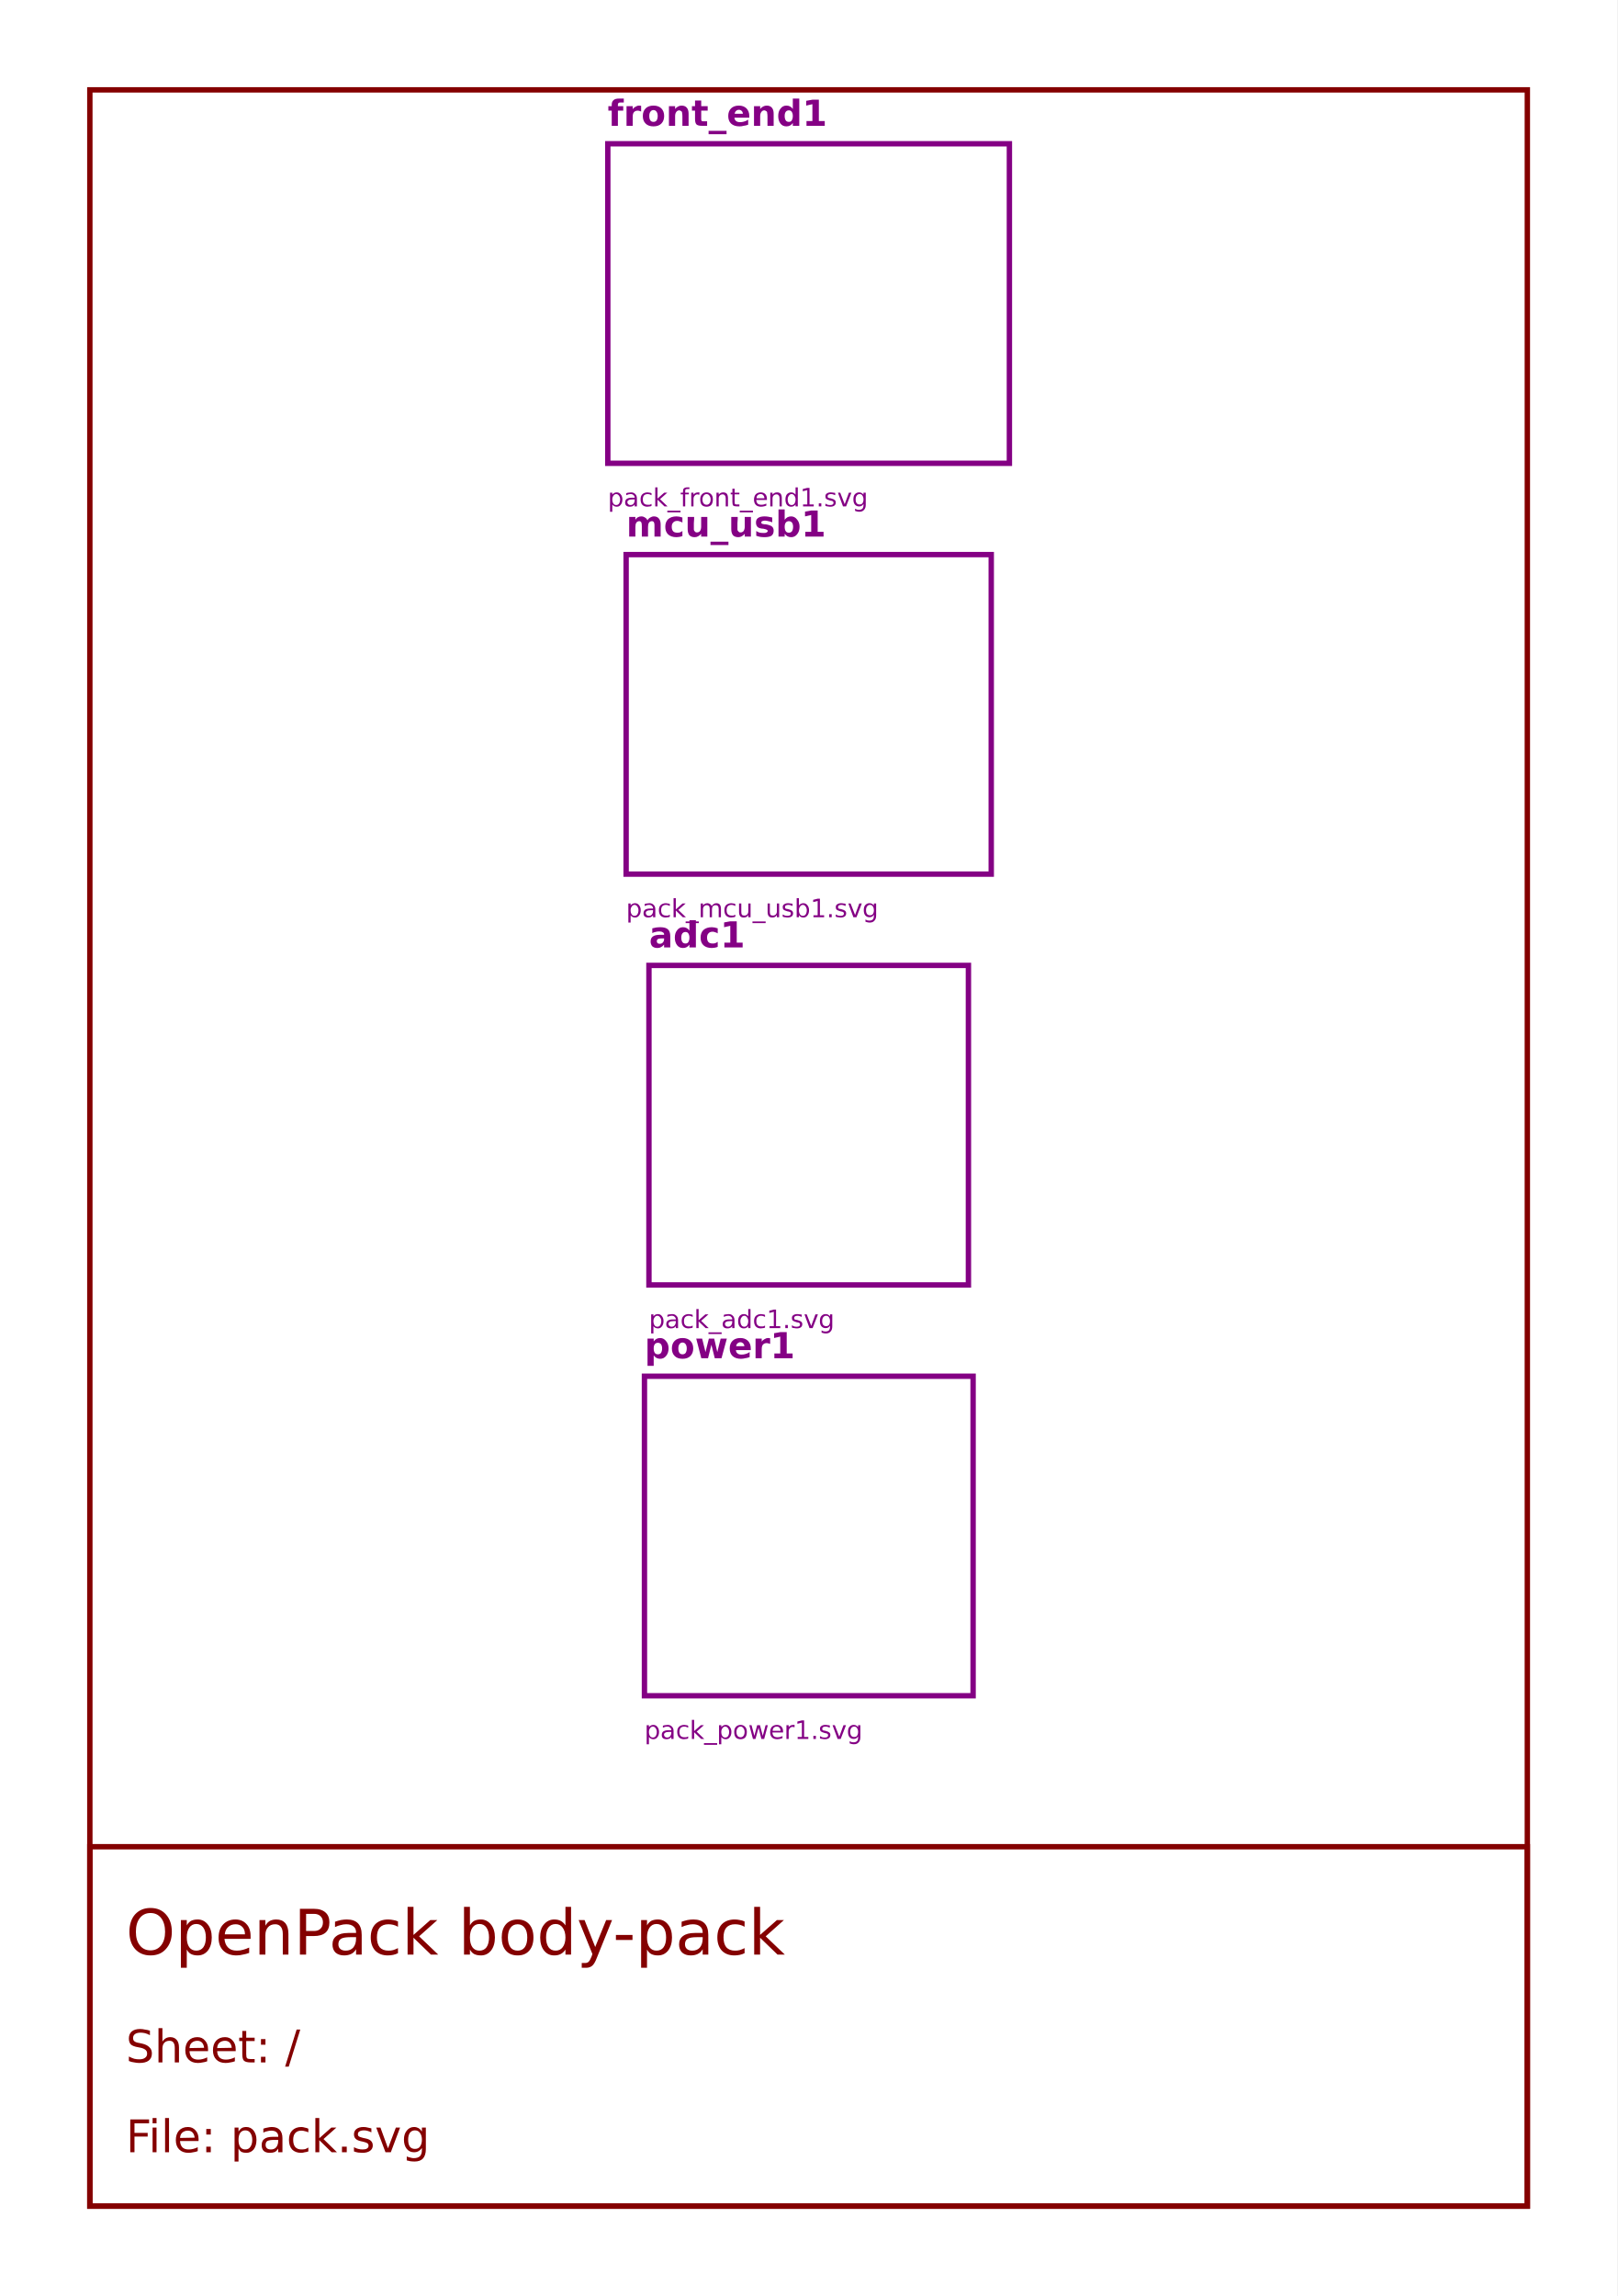
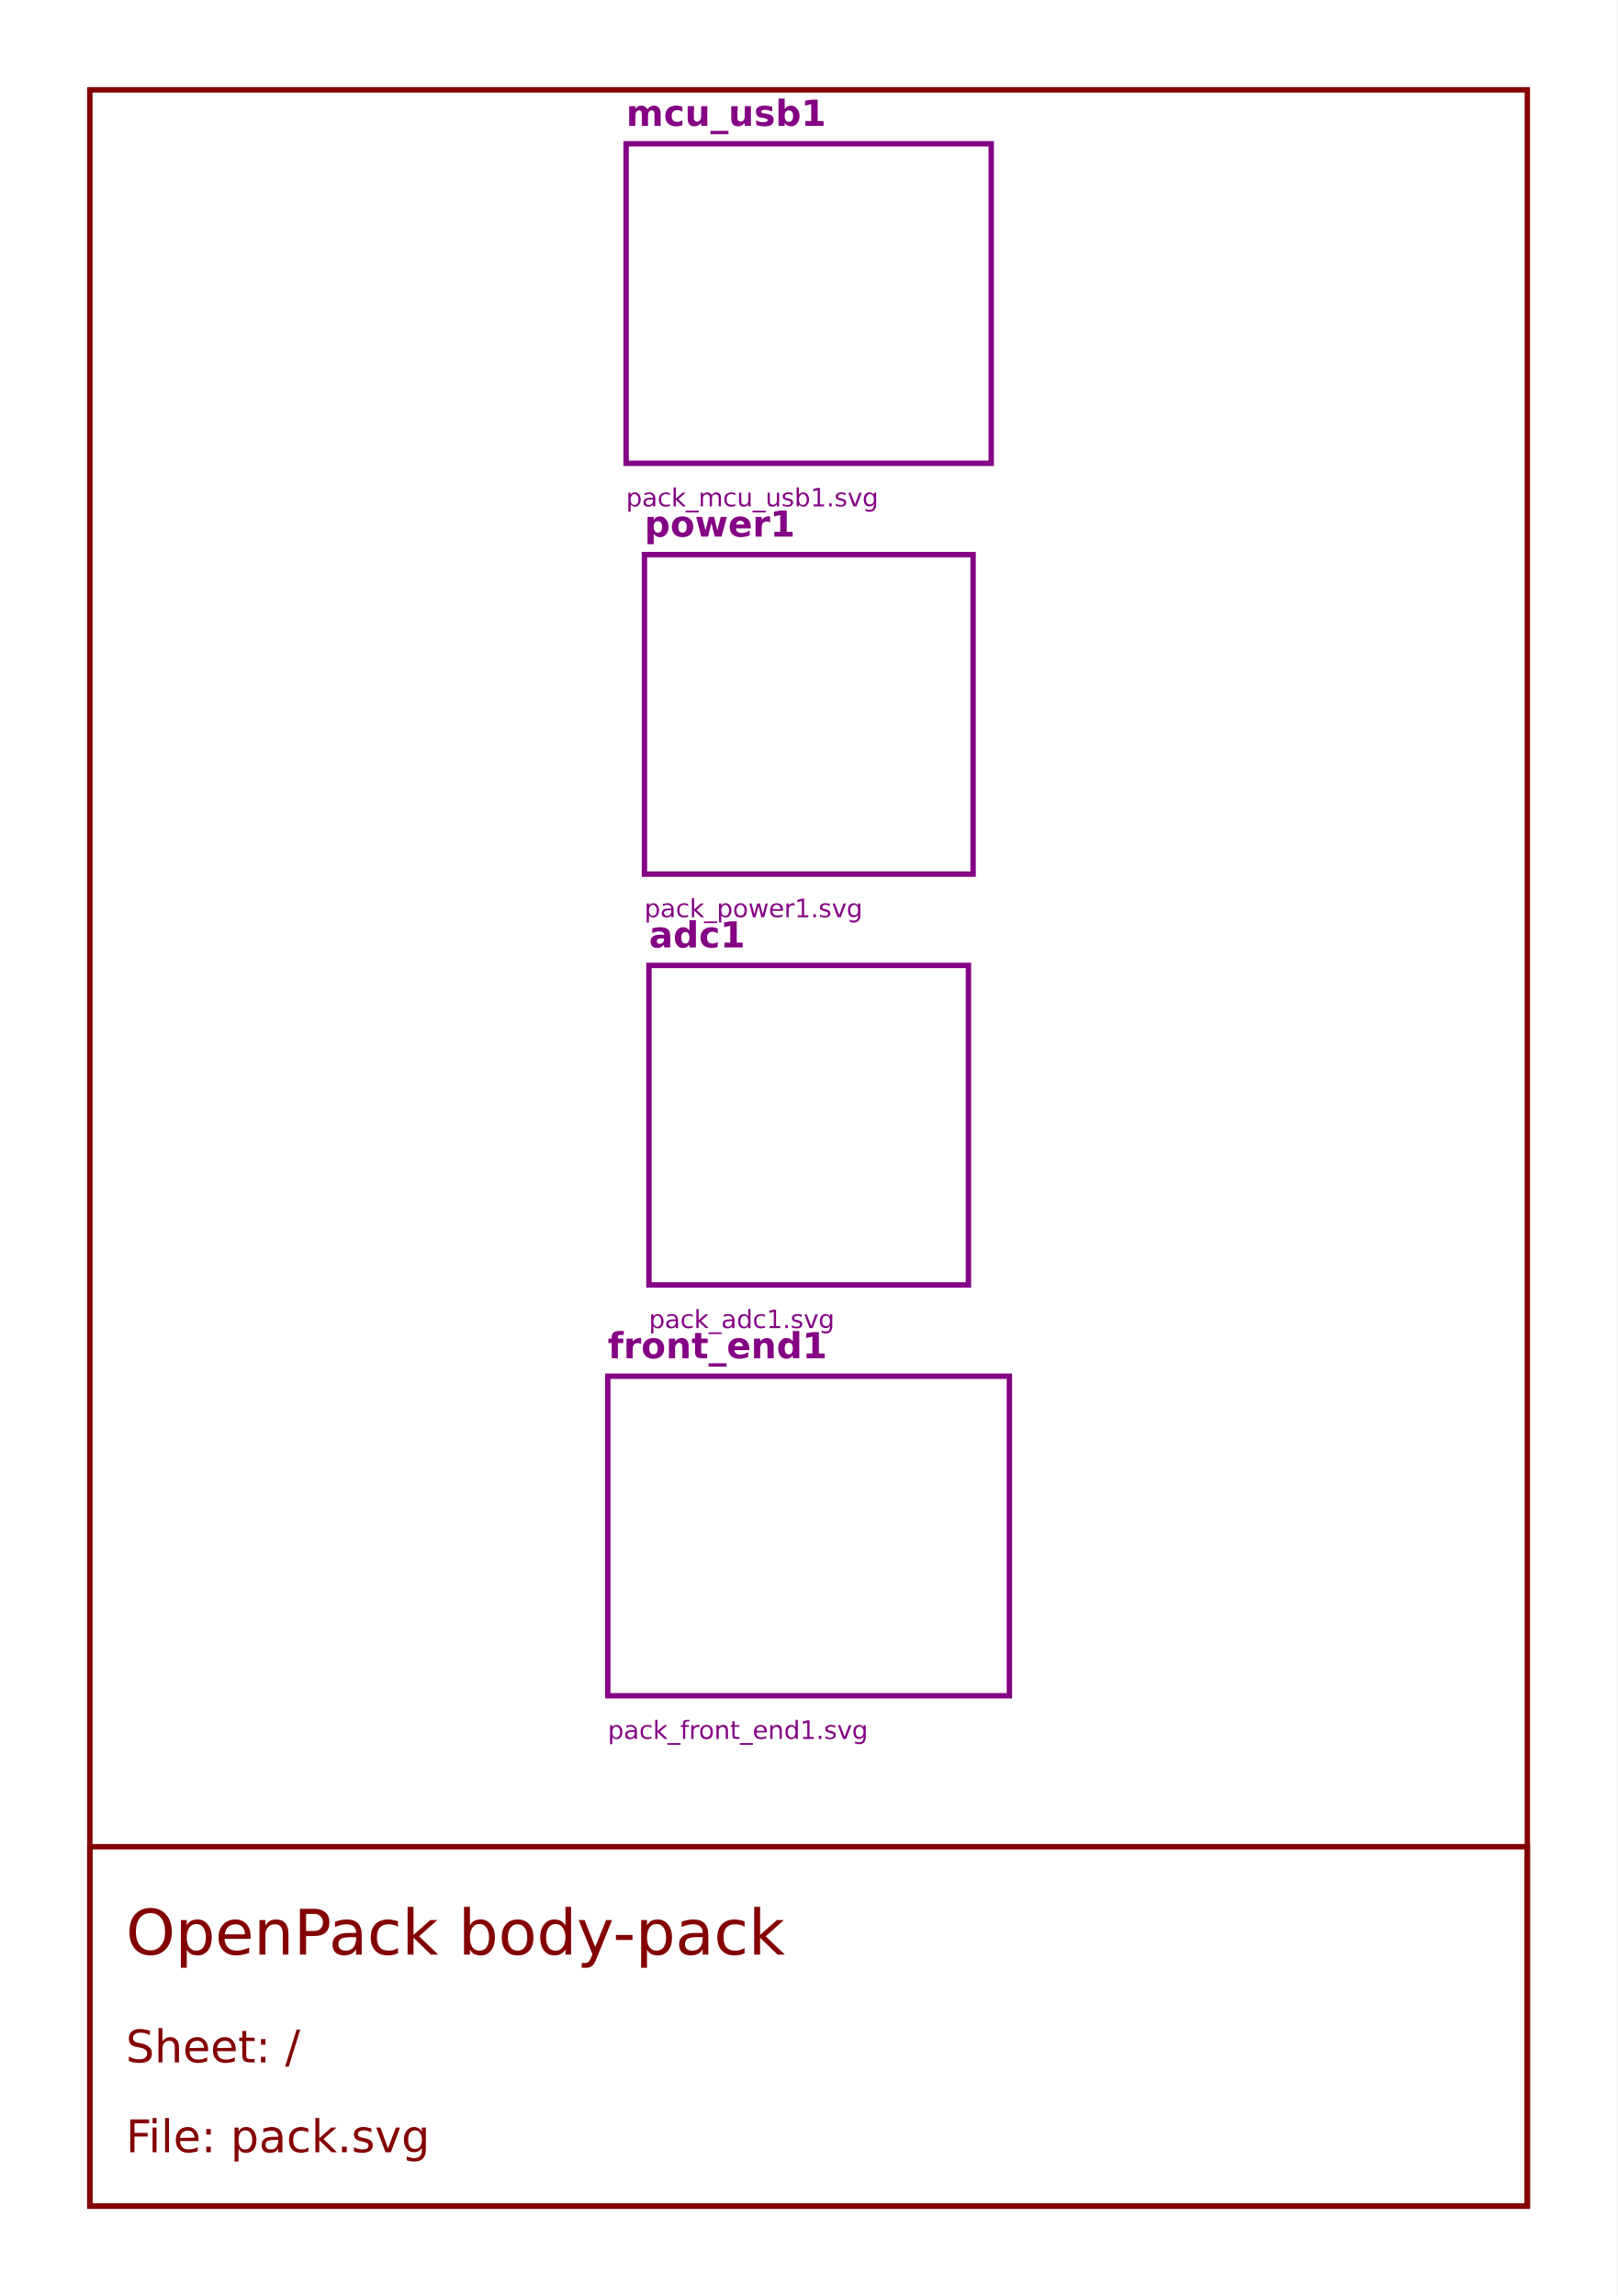
<svg xmlns="http://www.w3.org/2000/svg" width="90.000mm" height="127.760mm" viewBox="0 0 90.000 127.760">
  <style>
  text { font-family: "DejaVu Sans", Verdana, Arial, sans-serif; }
  a { cursor: pointer; }
  g.sheet:hover rect { stroke-width: 0.6; }
</style>
  <rect width="90.000" height="127.760" style="fill:#FFFFFF" />
  <g class="frame">
    <rect x="5.0" y="5.000" width="80.000" height="117.760" style="stroke:#840000; stroke-width:0.3; fill:none" />
    <rect x="5.000" y="102.760" width="80.0" height="20.0" style="stroke:#840000; stroke-width:0.3; fill:none" />
    <text x="7.000" y="108.760" style="font-size:3.5px; fill:#840000">OpenPack body-pack</text>
    <text x="7.000" y="114.760" style="font-size:2.5px; fill:#840000">Sheet: /</text>
    <text x="7.000" y="119.760" style="font-size:2.5px; fill:#840000">File: pack.svg</text>
  </g>
  <g transform="translate(-103.585 -54.230)">
    <a href="pack_power1.svg" target="_top">
      <g class="sheet">
-         <rect x="139.450" y="130.810" width="18.290" height="17.780" style="stroke:#840084; stroke-width:0.3; fill:#FFFFFF" />
-         <text x="139.450" y="129.810" style="font-size:2.0px; fill:#840084; font-weight:bold" text-anchor="start">power1</text>
-         <text x="139.450" y="150.990" style="font-size:1.4px; fill:#840084" text-anchor="start">pack_power1.svg</text>
+         <rect x="139.450" y="85.090" width="18.290" height="17.780" style="stroke:#840084; stroke-width:0.3; fill:#FFFFFF" />
+         <text x="139.450" y="84.090" style="font-size:2.0px; fill:#840084; font-weight:bold" text-anchor="start">power1</text>
+         <text x="139.450" y="105.270" style="font-size:1.4px; fill:#840084" text-anchor="start">pack_power1.svg</text>
      </g>
    </a>
    <a href="pack_front_end1.svg" target="_top">
      <g class="sheet">
-         <rect x="137.410" y="62.230" width="22.350" height="17.780" style="stroke:#840084; stroke-width:0.3; fill:#FFFFFF" />
-         <text x="137.410" y="61.230" style="font-size:2.0px; fill:#840084; font-weight:bold" text-anchor="start">front_end1</text>
-         <text x="137.410" y="82.410" style="font-size:1.4px; fill:#840084" text-anchor="start">pack_front_end1.svg</text>
+         <rect x="137.410" y="130.810" width="22.350" height="17.780" style="stroke:#840084; stroke-width:0.3; fill:#FFFFFF" />
+         <text x="137.410" y="129.810" style="font-size:2.0px; fill:#840084; font-weight:bold" text-anchor="start">front_end1</text>
+         <text x="137.410" y="150.990" style="font-size:1.4px; fill:#840084" text-anchor="start">pack_front_end1.svg</text>
      </g>
    </a>
    <a href="pack_adc1.svg" target="_top">
      <g class="sheet">
        <rect x="139.700" y="107.950" width="17.780" height="17.780" style="stroke:#840084; stroke-width:0.3; fill:#FFFFFF" />
        <text x="139.700" y="106.950" style="font-size:2.0px; fill:#840084; font-weight:bold" text-anchor="start">adc1</text>
        <text x="139.700" y="128.130" style="font-size:1.4px; fill:#840084" text-anchor="start">pack_adc1.svg</text>
      </g>
    </a>
    <a href="pack_mcu_usb1.svg" target="_top">
      <g class="sheet">
-         <rect x="138.430" y="85.090" width="20.320" height="17.780" style="stroke:#840084; stroke-width:0.3; fill:#FFFFFF" />
-         <text x="138.430" y="84.090" style="font-size:2.0px; fill:#840084; font-weight:bold" text-anchor="start">mcu_usb1</text>
-         <text x="138.430" y="105.270" style="font-size:1.4px; fill:#840084" text-anchor="start">pack_mcu_usb1.svg</text>
+         <rect x="138.430" y="62.230" width="20.320" height="17.780" style="stroke:#840084; stroke-width:0.3; fill:#FFFFFF" />
+         <text x="138.430" y="61.230" style="font-size:2.0px; fill:#840084; font-weight:bold" text-anchor="start">mcu_usb1</text>
+         <text x="138.430" y="82.410" style="font-size:1.4px; fill:#840084" text-anchor="start">pack_mcu_usb1.svg</text>
      </g>
    </a>
  </g>
</svg>
